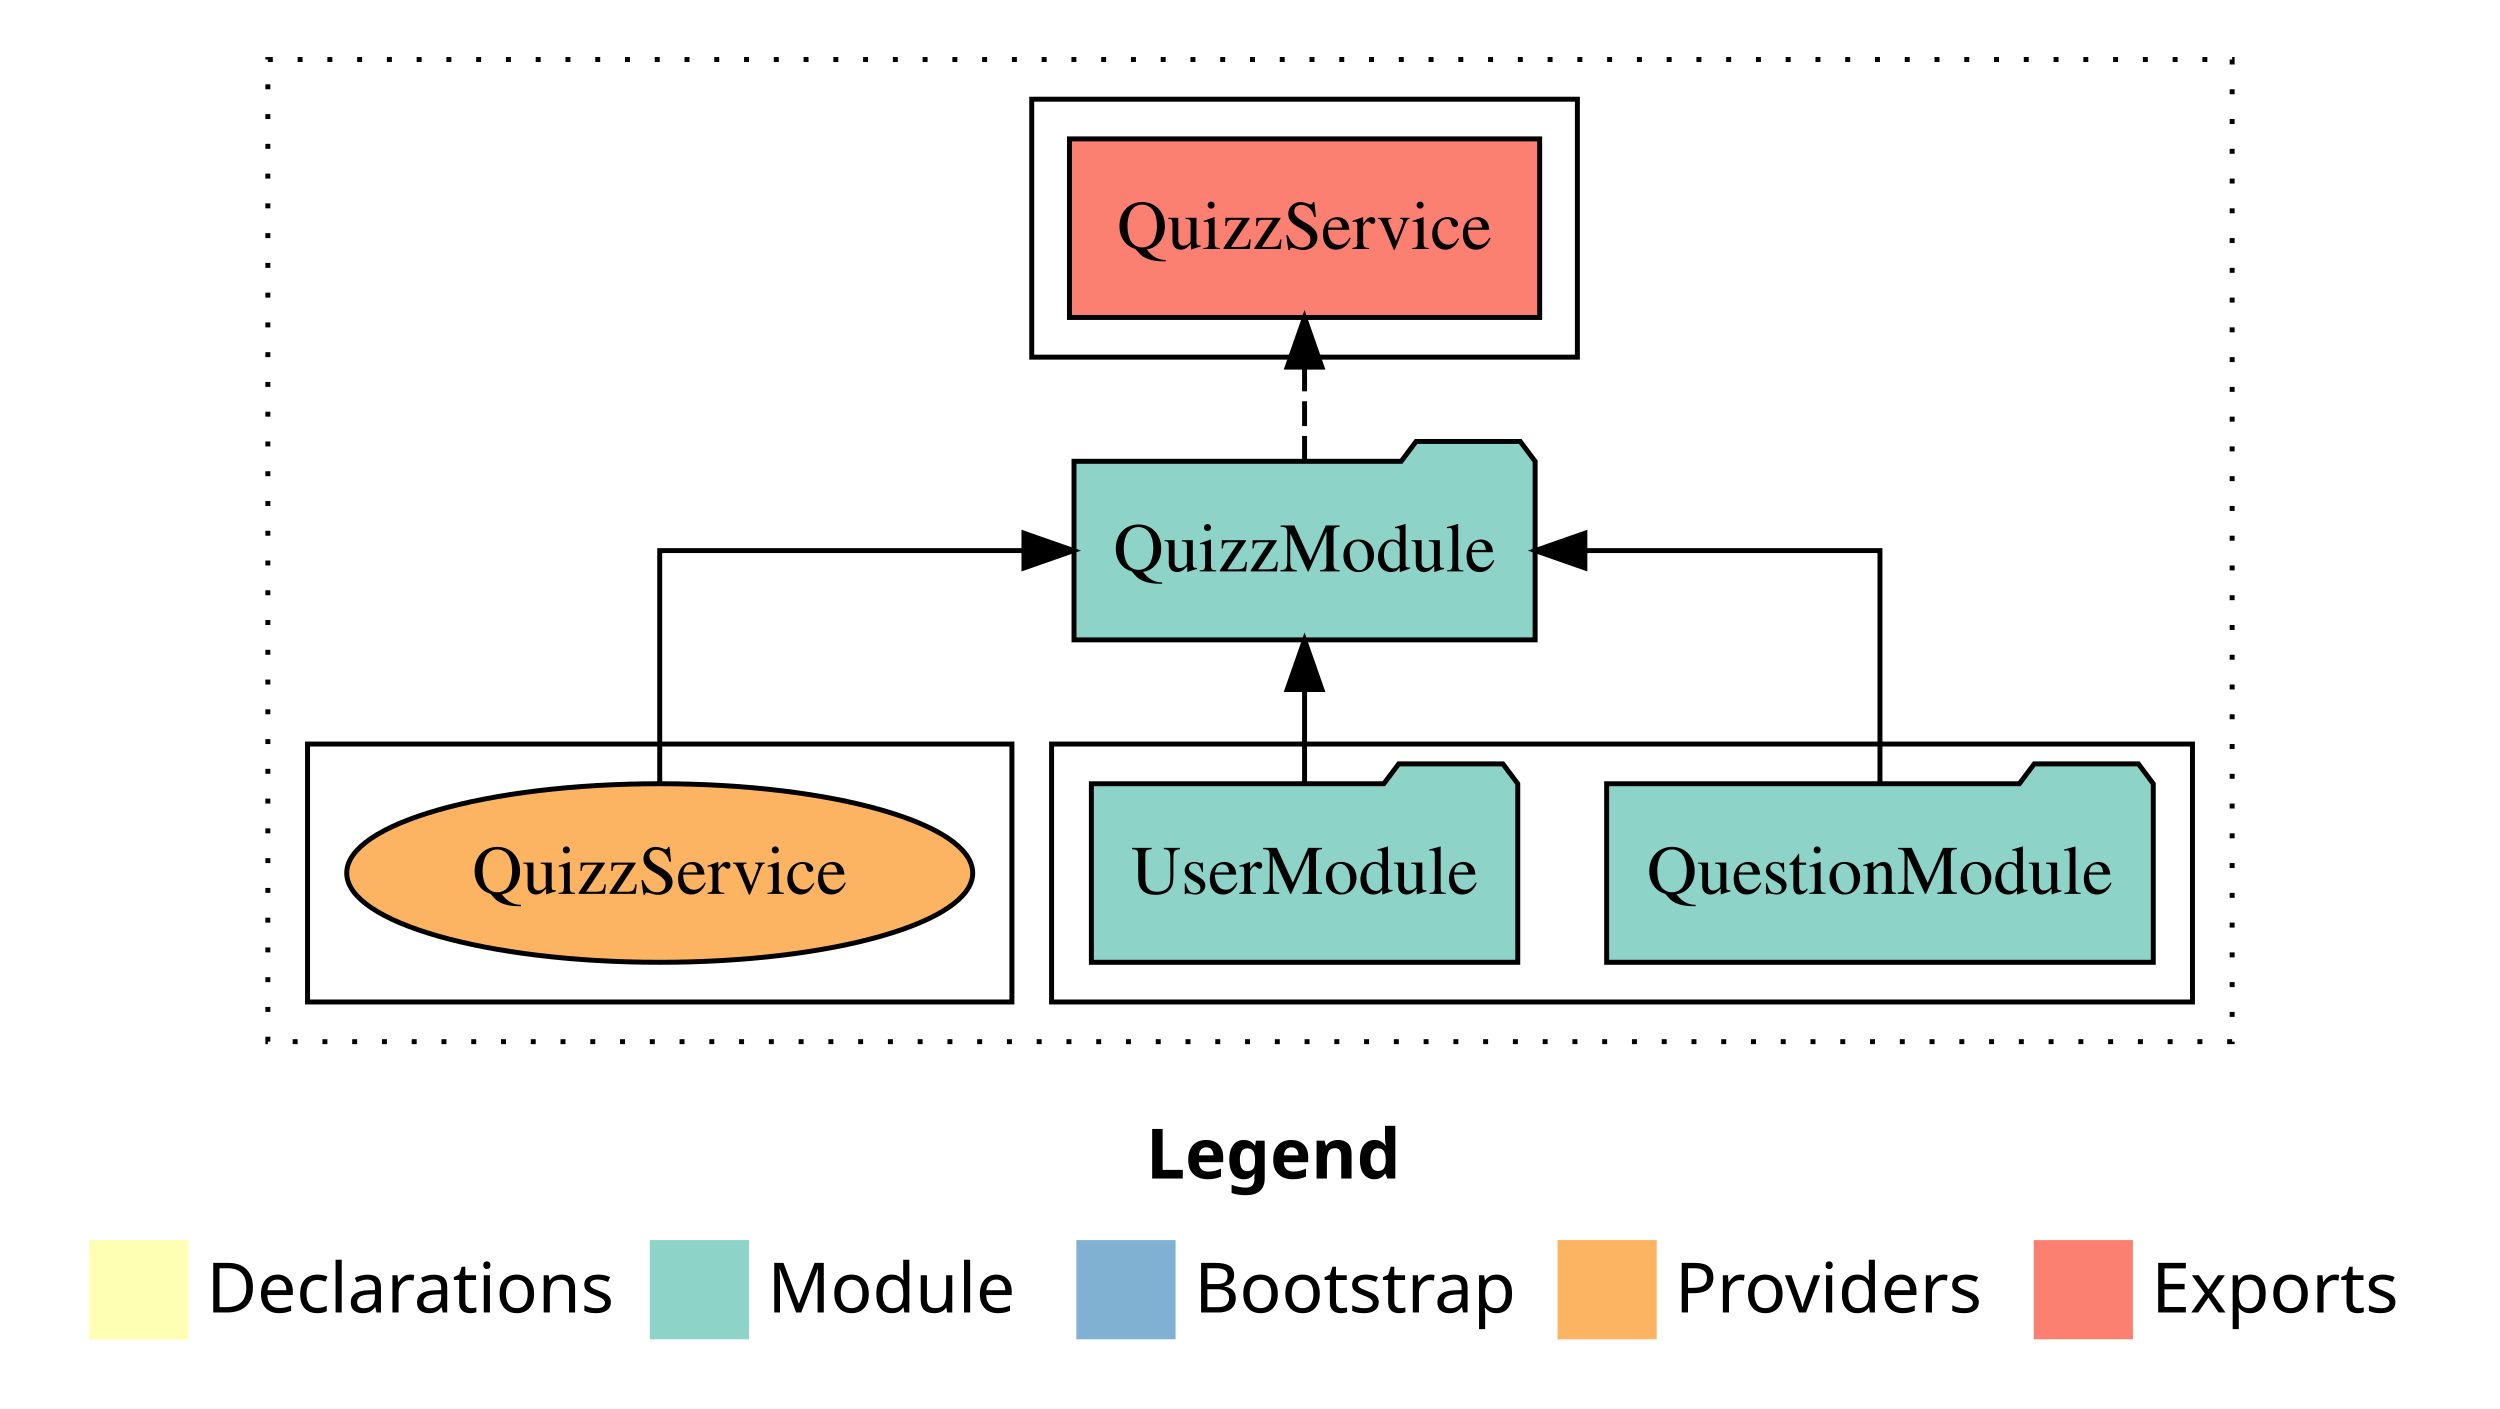
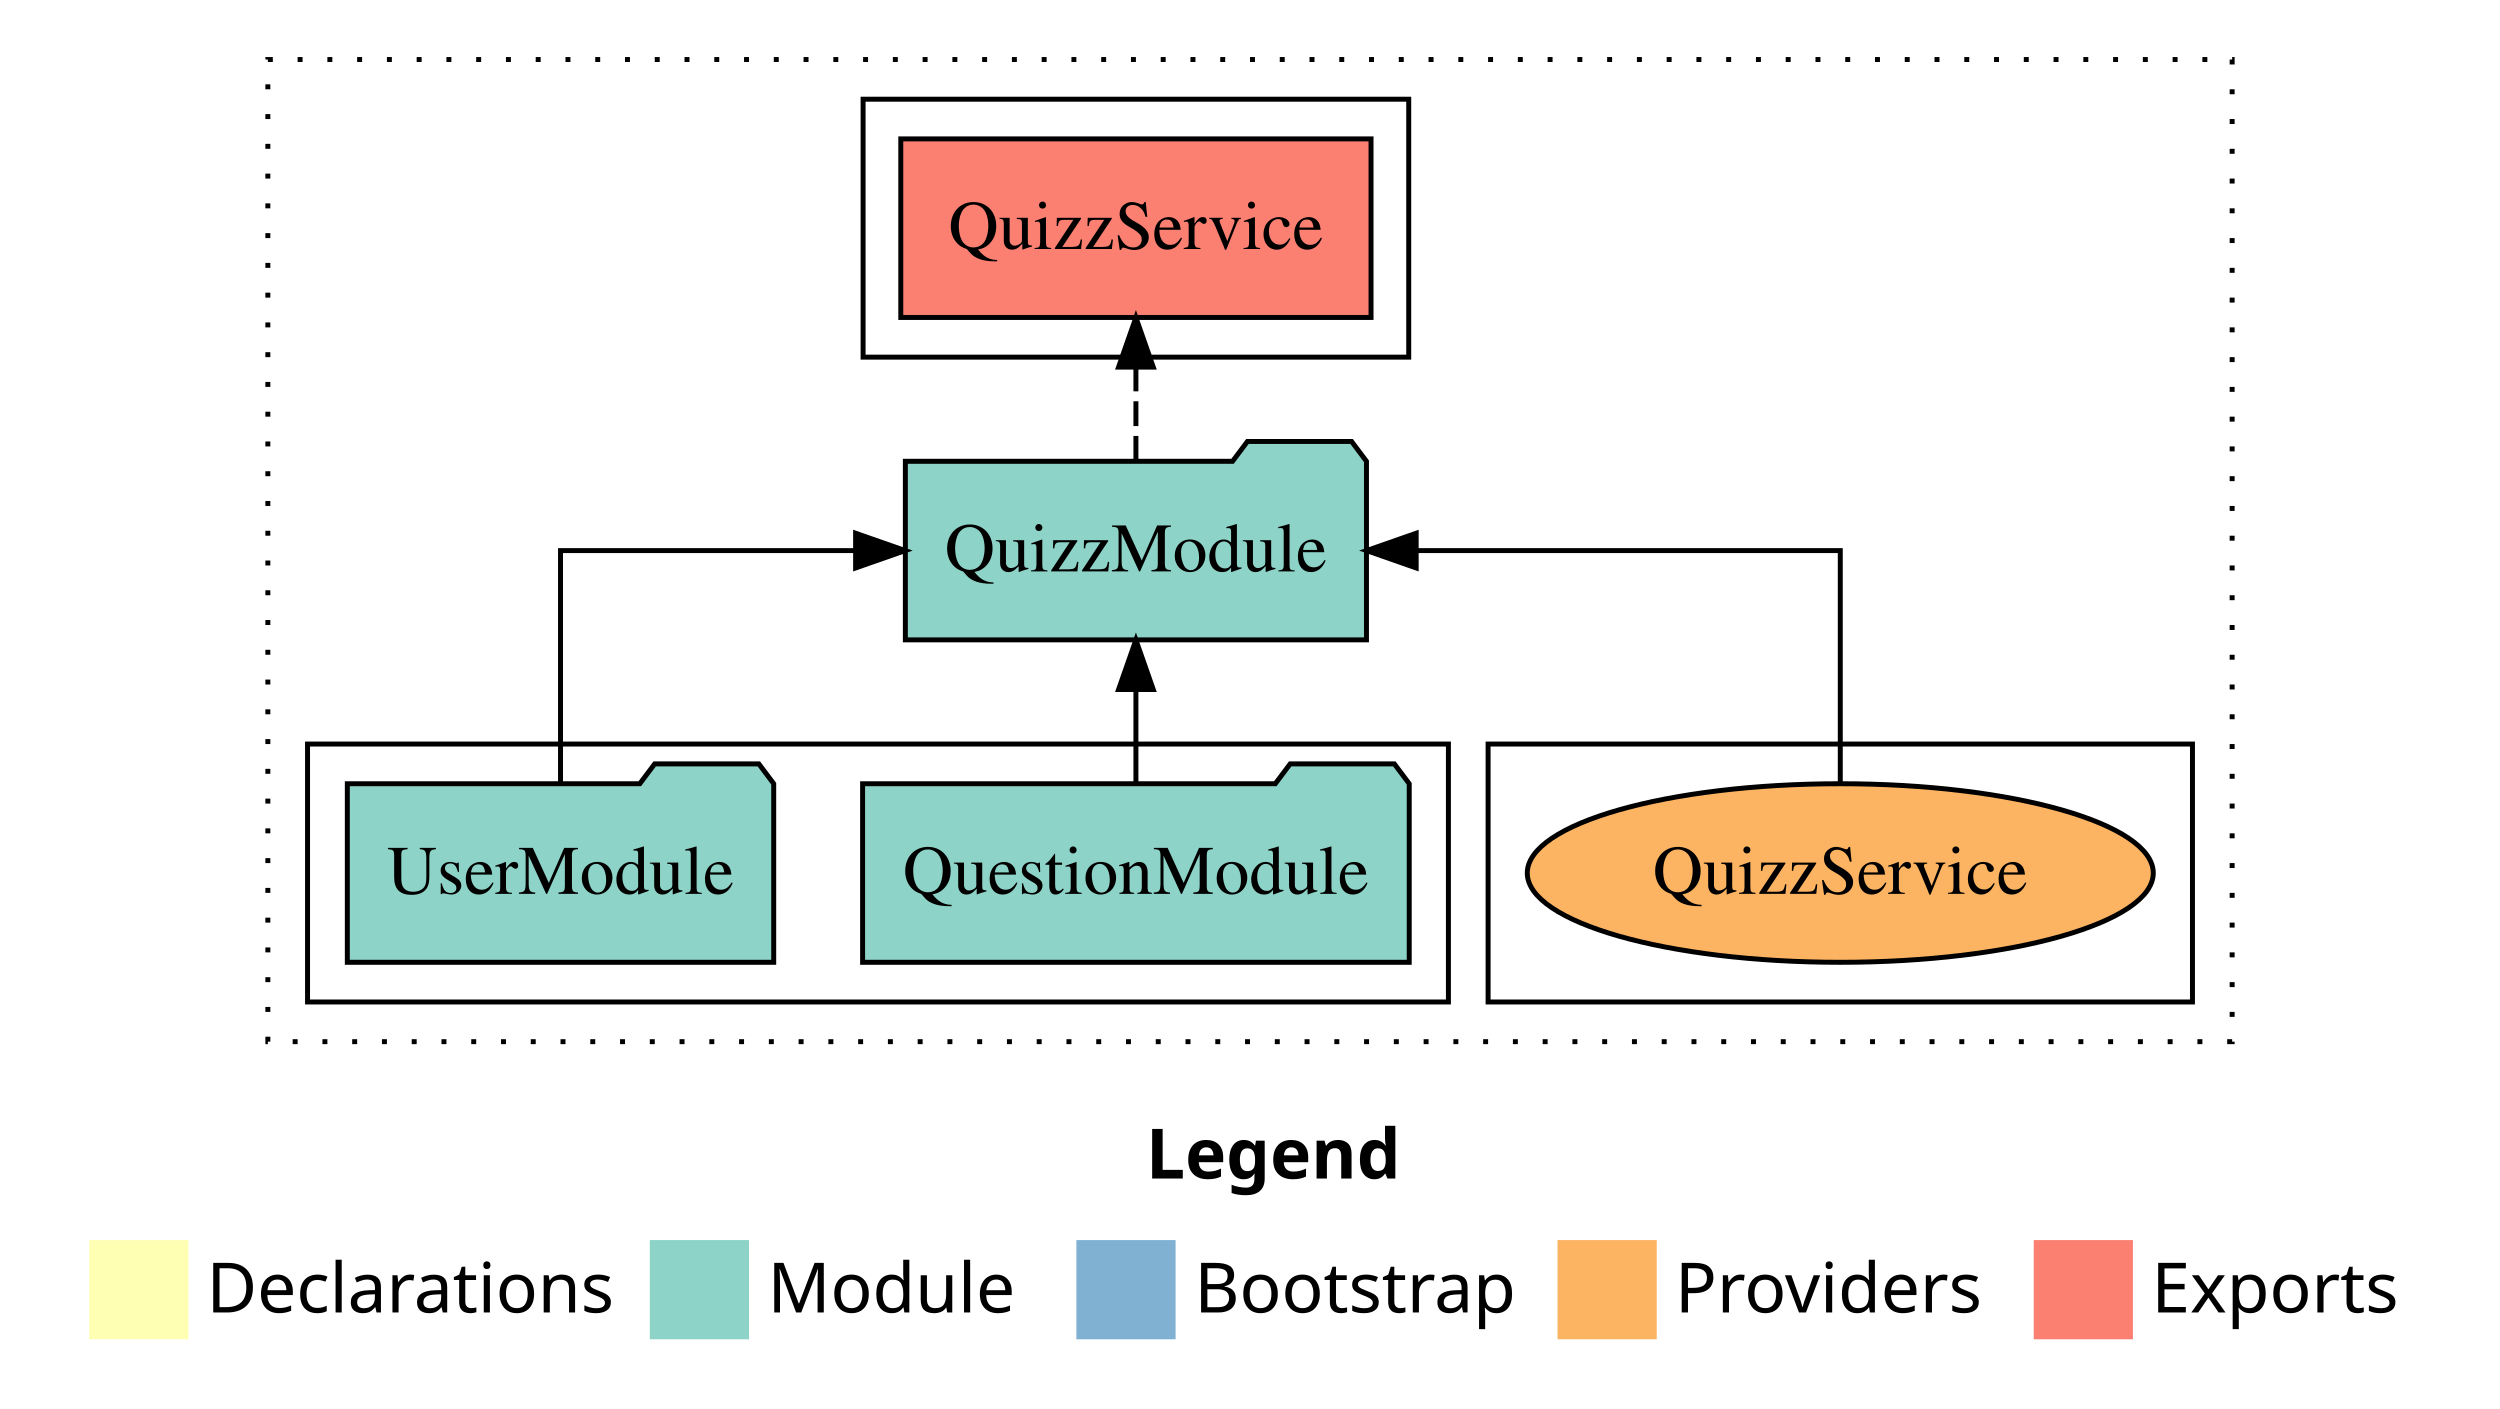
<svg xmlns="http://www.w3.org/2000/svg" width="504pt" height="284pt" viewBox="0.00 0.00 504.00 284.00">
  <g id="graph0" class="graph" transform="scale(1 1) rotate(0) translate(4 280)">
    <polygon fill="white" stroke="transparent" points="-4,4 -4,-280 500,-280 500,4 -4,4" />
    <text text-anchor="start" x="227.01" y="-42.4" font-family="sans-serif" font-weight="bold" font-size="14.00">Legend</text>
    <polygon fill="#ffffb3" stroke="transparent" points="14,-10 14,-30 34,-30 34,-10 14,-10" />
    <text text-anchor="start" x="37.63" y="-15.4" font-family="sans-serif" font-size="14.00">  Declarations</text>
    <polygon fill="#8dd3c7" stroke="transparent" points="127,-10 127,-30 147,-30 147,-10 127,-10" />
    <text text-anchor="start" x="150.73" y="-15.4" font-family="sans-serif" font-size="14.00">  Module</text>
    <polygon fill="#80b1d3" stroke="transparent" points="213,-10 213,-30 233,-30 233,-10 213,-10" />
    <text text-anchor="start" x="236.78" y="-15.4" font-family="sans-serif" font-size="14.00">  Bootstrap</text>
    <polygon fill="#fdb462" stroke="transparent" points="310,-10 310,-30 330,-30 330,-10 310,-10" />
    <text text-anchor="start" x="333.67" y="-15.4" font-family="sans-serif" font-size="14.00">  Providers</text>
    <polygon fill="#fb8072" stroke="transparent" points="406,-10 406,-30 426,-30 426,-10 406,-10" />
    <text text-anchor="start" x="429.73" y="-15.4" font-family="sans-serif" font-size="14.00">  Exports</text>
    <g id="clust1" class="cluster">
      <polygon fill="none" stroke="black" stroke-dasharray="1,5" points="50,-70 50,-268 446,-268 446,-70 50,-70" />
    </g>
+     <g id="clust6" class="cluster">
+       <polygon fill="none" stroke="black" points="296,-78 296,-130 438,-130 438,-78 296,-78" />
+     </g>
    <g id="clust3" class="cluster">
-       <polygon fill="none" stroke="black" points="208,-78 208,-130 438,-130 438,-78 208,-78" />
+       <polygon fill="none" stroke="black" points="58,-78 58,-130 288,-130 288,-78 58,-78" />
    </g>
    <g id="clust4" class="cluster">
-       <polygon fill="none" stroke="black" points="204,-208 204,-260 314,-260 314,-208 204,-208" />
-     </g>
-     <g id="clust6" class="cluster">
-       <polygon fill="none" stroke="black" points="58,-78 58,-130 200,-130 200,-78 58,-78" />
+       <polygon fill="none" stroke="black" points="170,-208 170,-260 280,-260 280,-208 170,-208" />
    </g>
    <g id="node1" class="node">
-       <polygon fill="#8dd3c7" stroke="black" points="430.1,-122 427.1,-126 406.1,-126 403.1,-122 319.9,-122 319.9,-86 430.1,-86 430.1,-122" />
-       <text text-anchor="middle" x="375" y="-99.8" font-family="Times,serif" font-size="14.00">QuestionModule</text>
+       <polygon fill="#8dd3c7" stroke="black" points="280.1,-122 277.1,-126 256.1,-126 253.1,-122 169.9,-122 169.9,-86 280.1,-86 280.1,-122" />
+       <text text-anchor="middle" x="225" y="-99.8" font-family="Times,serif" font-size="14.00">QuestionModule</text>
    </g>
    <g id="node3" class="node">
-       <polygon fill="#8dd3c7" stroke="black" points="305.48,-187 302.48,-191 281.48,-191 278.48,-187 212.52,-187 212.52,-151 305.48,-151 305.48,-187" />
-       <text text-anchor="middle" x="259" y="-164.8" font-family="Times,serif" font-size="14.00">QuizzModule</text>
+       <polygon fill="#8dd3c7" stroke="black" points="271.48,-187 268.48,-191 247.48,-191 244.48,-187 178.52,-187 178.52,-151 271.48,-151 271.48,-187" />
+       <text text-anchor="middle" x="225" y="-164.8" font-family="Times,serif" font-size="14.00">QuizzModule</text>
    </g>
    <g id="edge1" class="edge">
-       <path fill="none" stroke="black" d="M375,-122.11C375,-141.34 375,-169 375,-169 375,-169 315.51,-169 315.51,-169" />
-       <polygon fill="black" stroke="black" points="315.51,-165.5 305.51,-169 315.51,-172.5 315.51,-165.5" />
+       <path fill="none" stroke="black" d="M225,-122.11C225,-122.11 225,-140.99 225,-140.99" />
+       <polygon fill="black" stroke="black" points="221.5,-140.99 225,-150.99 228.5,-140.99 221.5,-140.99" />
    </g>
    <g id="node2" class="node">
-       <polygon fill="#8dd3c7" stroke="black" points="301.98,-122 298.98,-126 277.98,-126 274.98,-122 216.02,-122 216.02,-86 301.98,-86 301.98,-122" />
-       <text text-anchor="middle" x="259" y="-99.8" font-family="Times,serif" font-size="14.00">UserModule</text>
+       <polygon fill="#8dd3c7" stroke="black" points="151.98,-122 148.98,-126 127.98,-126 124.98,-122 66.02,-122 66.02,-86 151.98,-86 151.98,-122" />
+       <text text-anchor="middle" x="109" y="-99.8" font-family="Times,serif" font-size="14.00">UserModule</text>
    </g>
    <g id="edge2" class="edge">
-       <path fill="none" stroke="black" d="M259,-122.11C259,-122.11 259,-140.99 259,-140.99" />
-       <polygon fill="black" stroke="black" points="255.5,-140.99 259,-150.99 262.5,-140.99 255.5,-140.99" />
+       <path fill="none" stroke="black" d="M109,-122.11C109,-141.34 109,-169 109,-169 109,-169 168.49,-169 168.49,-169" />
+       <polygon fill="black" stroke="black" points="168.49,-172.5 178.49,-169 168.49,-165.5 168.49,-172.5" />
    </g>
    <g id="node4" class="node">
-       <polygon fill="#fb8072" stroke="black" points="306.4,-252 211.6,-252 211.6,-216 306.4,-216 306.4,-252" />
-       <text text-anchor="middle" x="259" y="-229.8" font-family="Times,serif" font-size="14.00">QuizzService </text>
+       <polygon fill="#fb8072" stroke="black" points="272.4,-252 177.6,-252 177.6,-216 272.4,-216 272.4,-252" />
+       <text text-anchor="middle" x="225" y="-229.8" font-family="Times,serif" font-size="14.00">QuizzService </text>
    </g>
    <g id="edge3" class="edge">
-       <path fill="none" stroke="black" stroke-dasharray="5,2" d="M259,-187.11C259,-187.11 259,-205.99 259,-205.99" />
-       <polygon fill="black" stroke="black" points="255.5,-205.99 259,-215.99 262.5,-205.99 255.5,-205.99" />
+       <path fill="none" stroke="black" stroke-dasharray="5,2" d="M225,-187.11C225,-187.11 225,-205.99 225,-205.99" />
+       <polygon fill="black" stroke="black" points="221.5,-205.99 225,-215.99 228.5,-205.99 221.5,-205.99" />
    </g>
    <g id="node5" class="node">
-       <ellipse fill="#fdb462" stroke="black" cx="129" cy="-104" rx="63.1" ry="18" />
-       <text text-anchor="middle" x="129" y="-99.8" font-family="Times,serif" font-size="14.00">QuizzService</text>
+       <ellipse fill="#fdb462" stroke="black" cx="367" cy="-104" rx="63.1" ry="18" />
+       <text text-anchor="middle" x="367" y="-99.8" font-family="Times,serif" font-size="14.00">QuizzService</text>
    </g>
    <g id="edge4" class="edge">
-       <path fill="none" stroke="black" d="M129,-122.11C129,-141.34 129,-169 129,-169 129,-169 202.43,-169 202.43,-169" />
-       <polygon fill="black" stroke="black" points="202.43,-172.5 212.43,-169 202.43,-165.5 202.43,-172.5" />
+       <path fill="none" stroke="black" d="M367,-122.11C367,-141.34 367,-169 367,-169 367,-169 281.5,-169 281.5,-169" />
+       <polygon fill="black" stroke="black" points="281.5,-165.5 271.5,-169 281.5,-172.5 281.5,-165.5" />
    </g>
  </g>
</svg>
